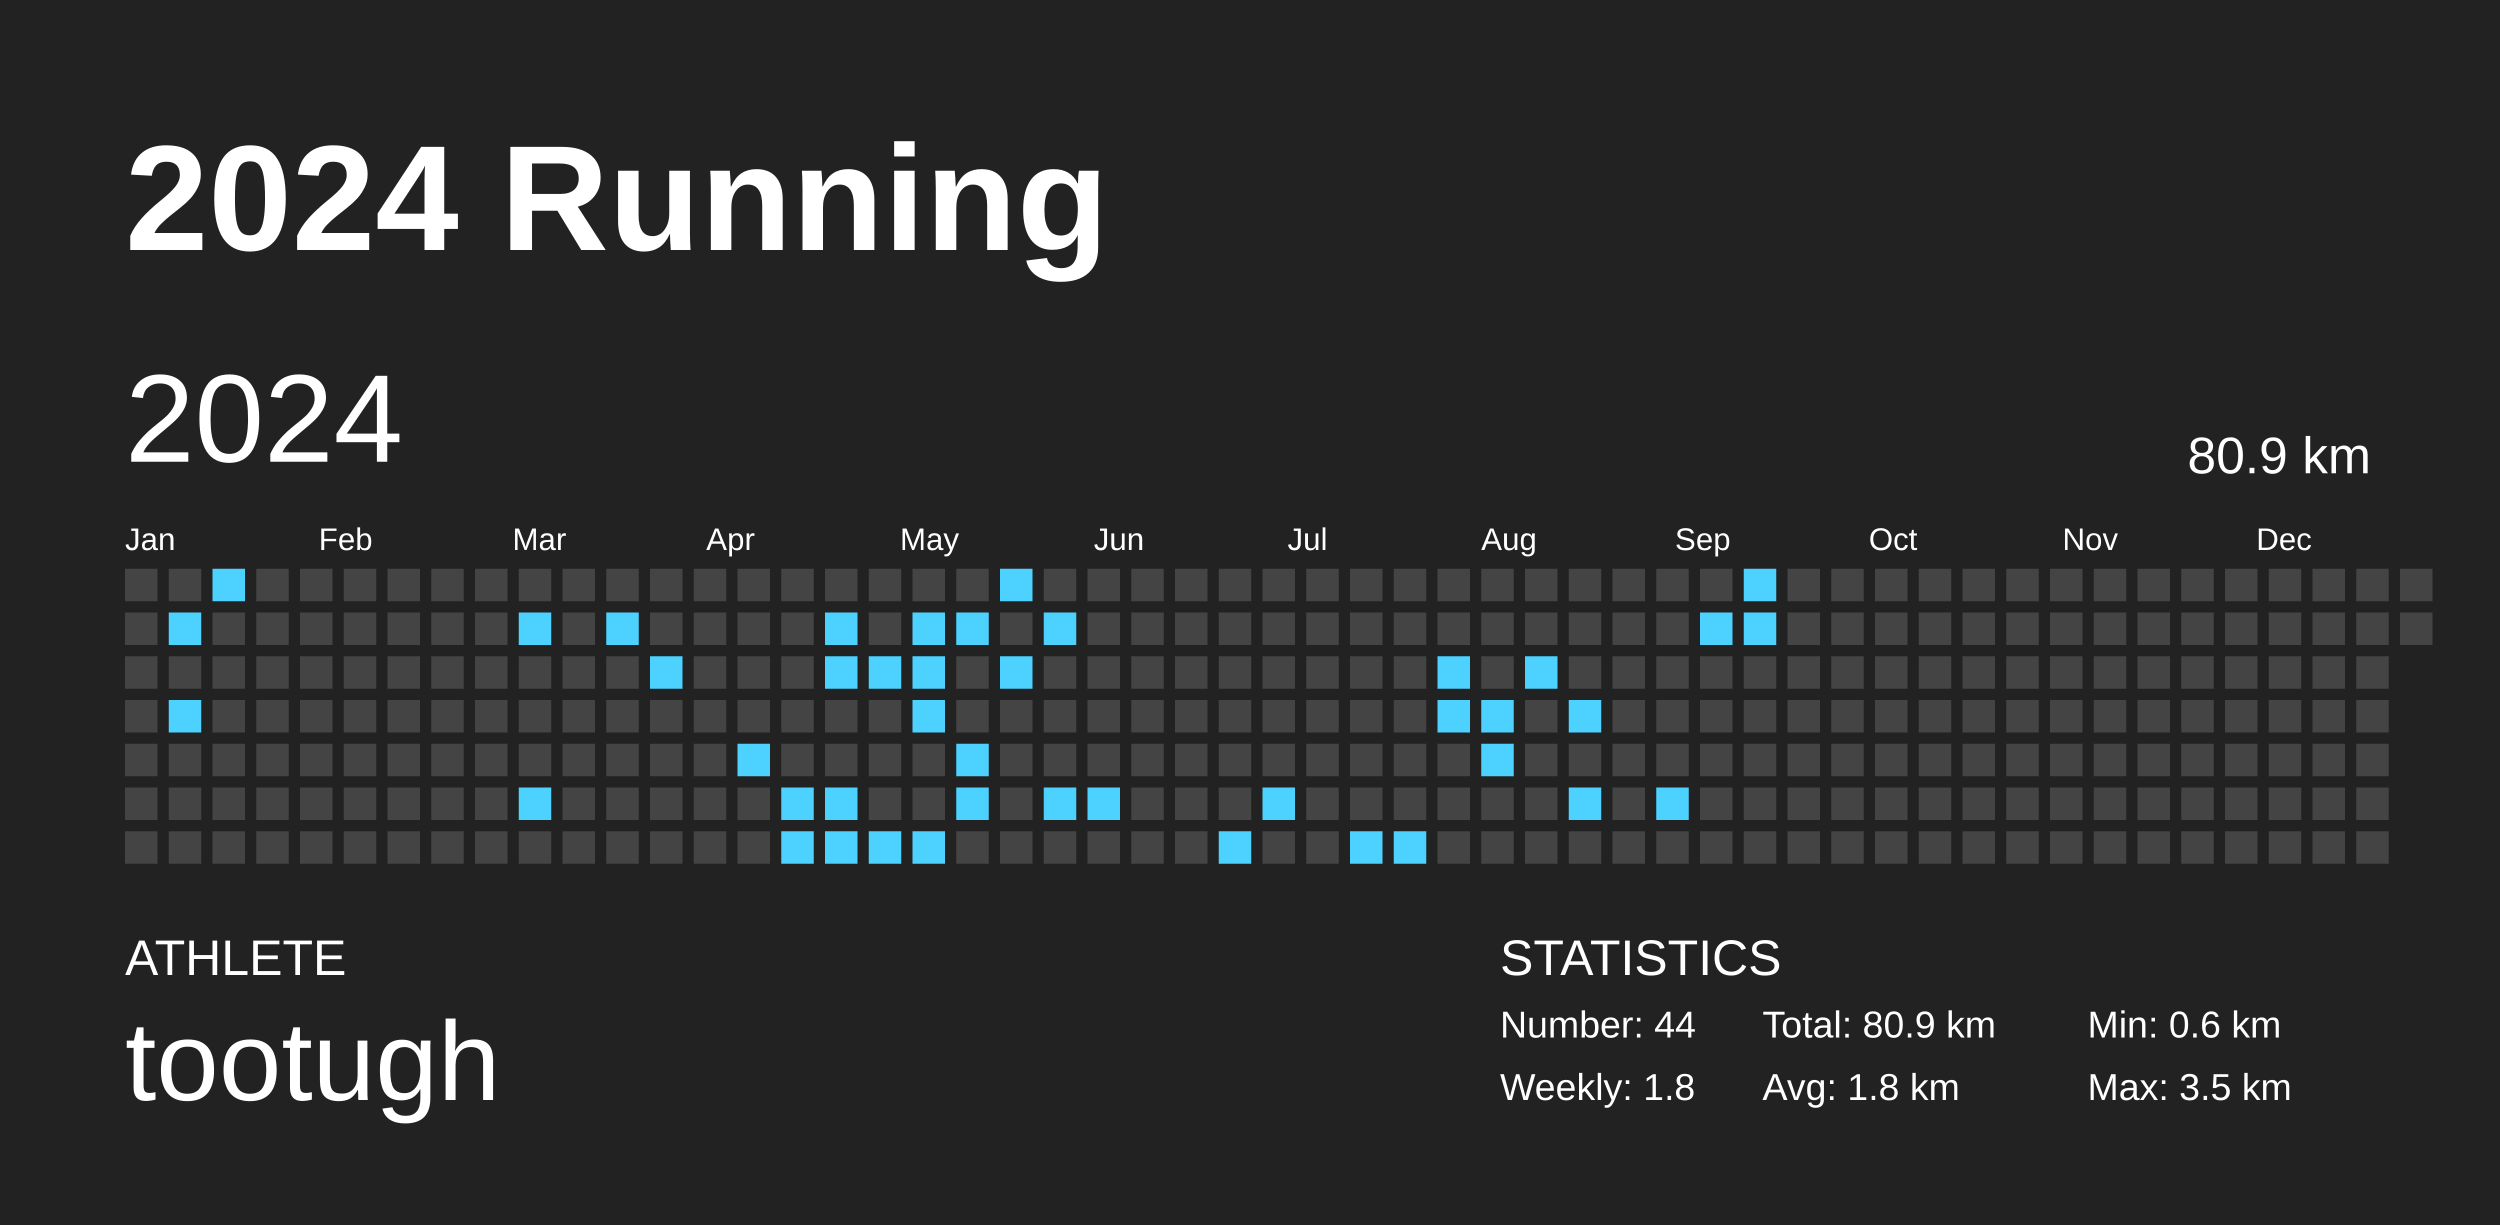
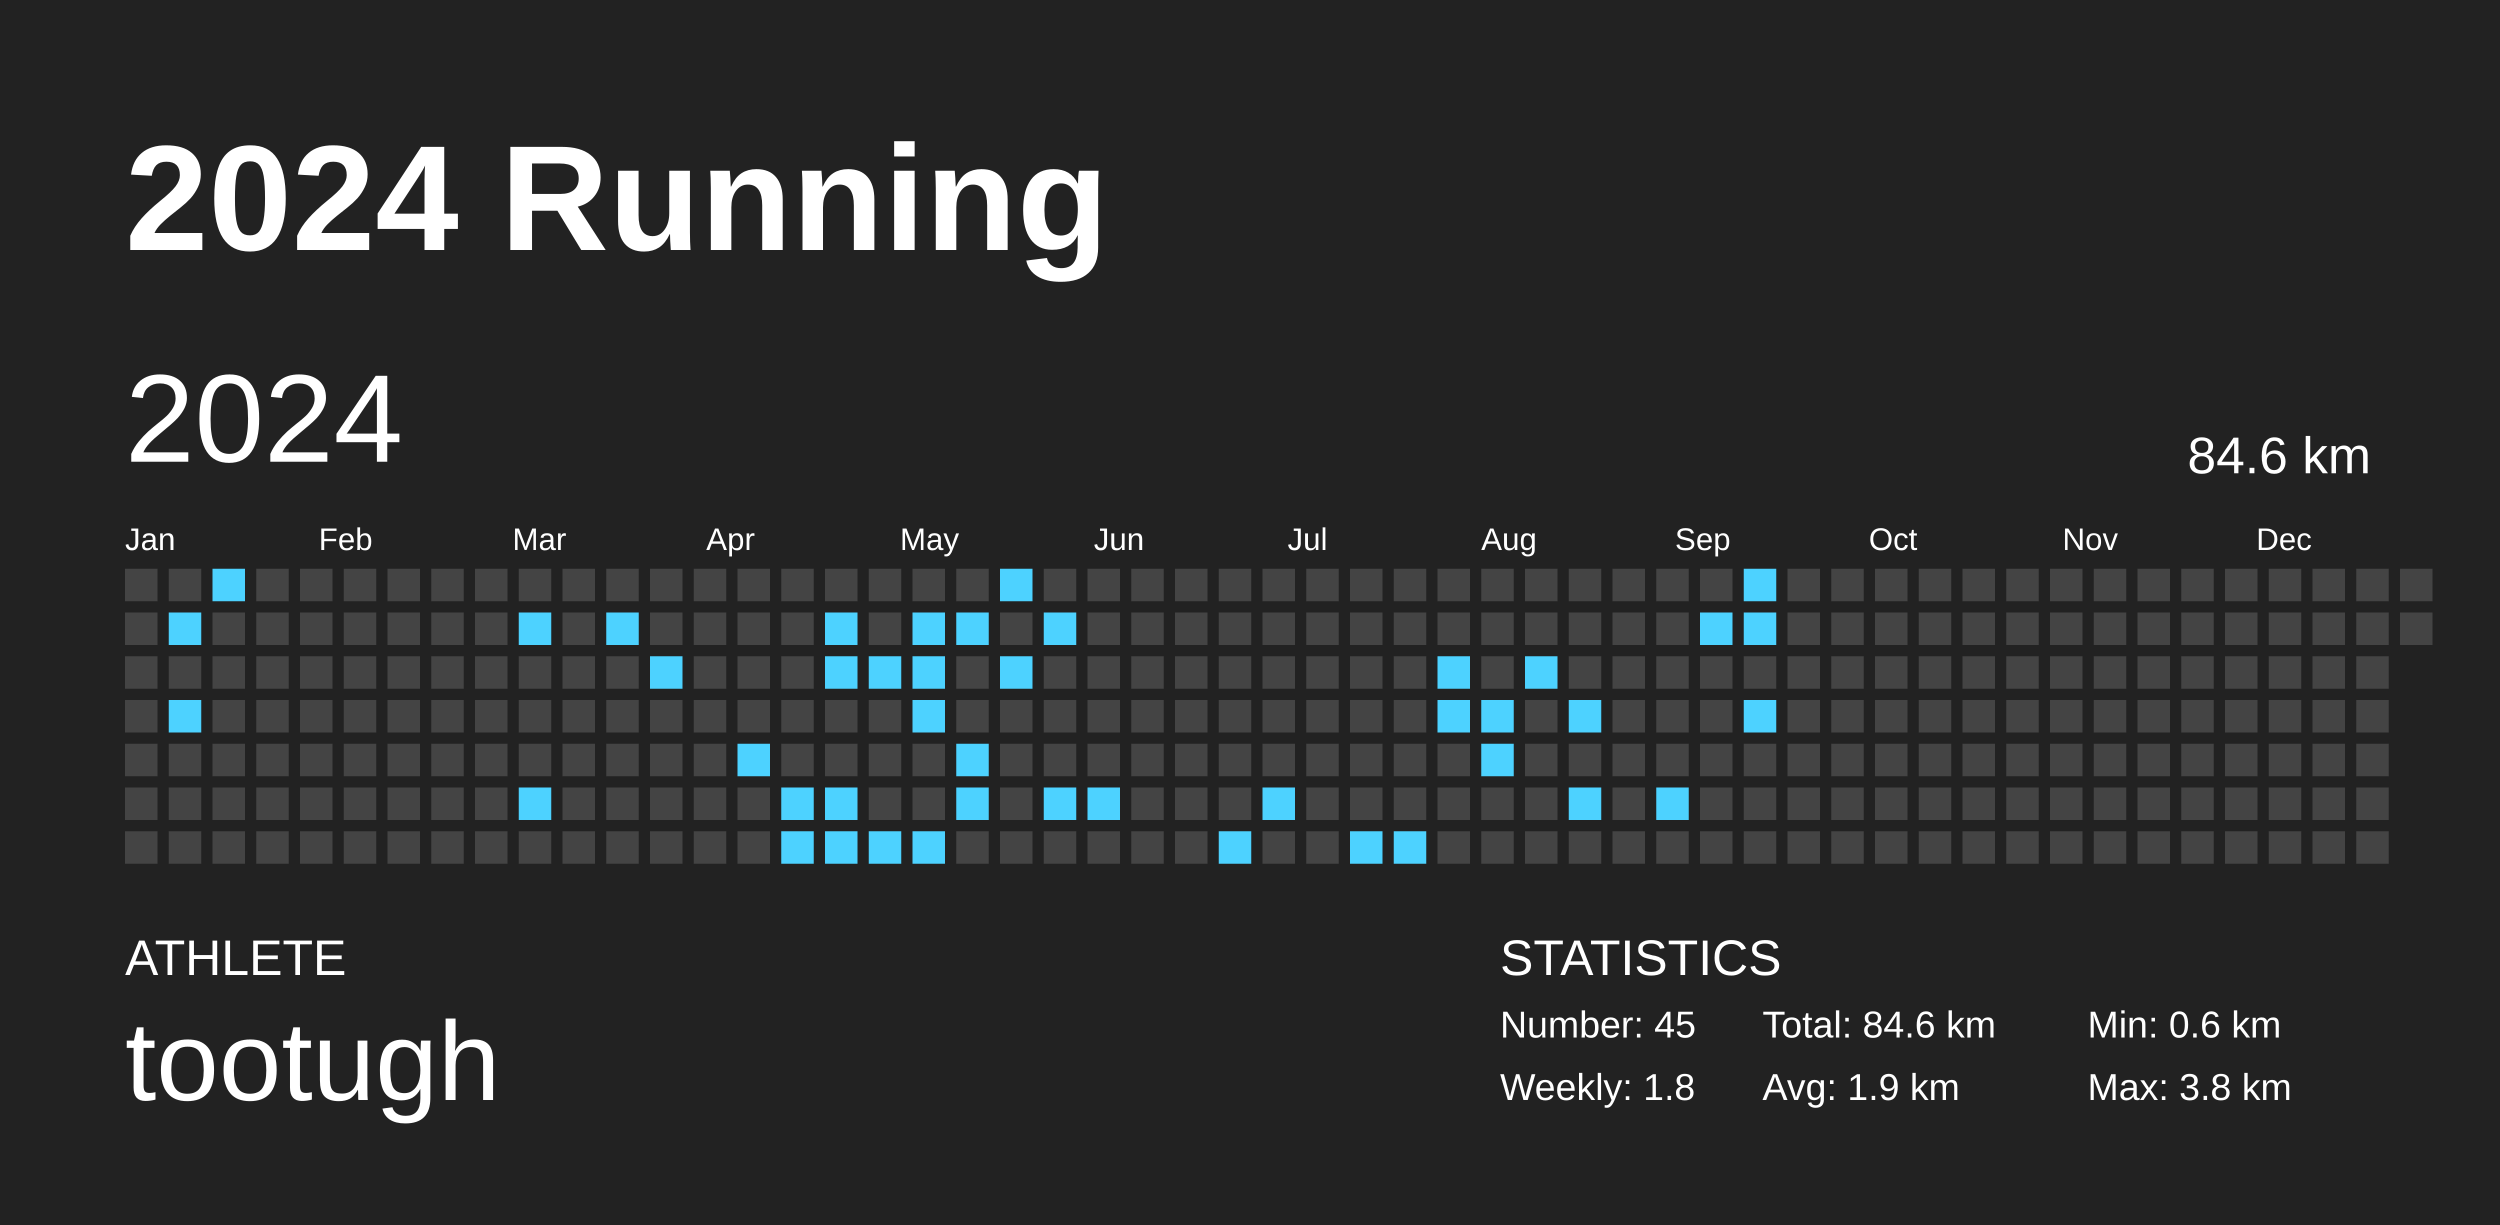
<svg xmlns="http://www.w3.org/2000/svg" baseProfile="full" height="98mm" version="1.1" viewBox="0,0,200,98" width="200mm">
  <defs />
  <rect fill="#222222" height="98" width="200" x="0" y="0" />
  <text fill="#FFFFFF" style="font-size:12px; font-family:Arial; font-weight:bold;" x="10" y="20">2024 Running</text>
  <text fill="#FFFFFF" style="font-size:4px; font-family:Arial" x="10" y="78">ATHLETE</text>
  <text fill="#FFFFFF" style="font-size:9px; font-family:Arial" x="10" y="88">tootugh</text>
  <text fill="#FFFFFF" style="font-size:4px; font-family:Arial" x="120" y="78">STATISTICS</text>
-   <text fill="#FFFFFF" style="font-size:3px; font-family:Arial" x="120" y="83">Number: 44</text>
+   <text fill="#FFFFFF" style="font-size:3px; font-family:Arial" x="120" y="83">Number: 45</text>
  <text fill="#FFFFFF" style="font-size:3px; font-family:Arial" x="120" y="88">Weekly: 1.8</text>
-   <text fill="#FFFFFF" style="font-size:3px; font-family:Arial" x="141" y="83">Total: 80.9 km</text>
-   <text fill="#FFFFFF" style="font-size:3px; font-family:Arial" x="141" y="88">Avg: 1.8 km</text>
+   <text fill="#FFFFFF" style="font-size:3px; font-family:Arial" x="141" y="83">Total: 84.6 km</text>
+   <text fill="#FFFFFF" style="font-size:3px; font-family:Arial" x="141" y="88">Avg: 1.9 km</text>
  <text fill="#FFFFFF" style="font-size:3px; font-family:Arial" x="167" y="83">Min: 0.6 km</text>
-   <text fill="#FFFFFF" style="font-size:3px; font-family:Arial" x="167" y="88">Max: 3.5 km</text>
+   <text fill="#FFFFFF" style="font-size:3px; font-family:Arial" x="167" y="88">Max: 3.8 km</text>
  <text dominant-baseline="hanging" fill="#FFFFFF" style="font-size:10.0px; font-family:Arial;" x="10" y="30">2024</text>
-   <text dominant-baseline="hanging" fill="#FFFFFF" style="font-size:4.125px; font-family:Arial;" x="175" y="35">80.9 km</text>
+   <text dominant-baseline="hanging" fill="#FFFFFF" style="font-size:4.125px; font-family:Arial;" x="175" y="35">84.6 km</text>
  <text fill="#FFFFFF" style="font-size:2.5px; font-family:Arial" x="10.0" y="44">Jan</text>
  <text fill="#FFFFFF" style="font-size:2.5px; font-family:Arial" x="25.5" y="44">Feb</text>
  <text fill="#FFFFFF" style="font-size:2.5px; font-family:Arial" x="41.0" y="44">Mar</text>
  <text fill="#FFFFFF" style="font-size:2.5px; font-family:Arial" x="56.5" y="44">Apr</text>
  <text fill="#FFFFFF" style="font-size:2.5px; font-family:Arial" x="72.0" y="44">May</text>
  <text fill="#FFFFFF" style="font-size:2.5px; font-family:Arial" x="87.5" y="44">Jun</text>
  <text fill="#FFFFFF" style="font-size:2.5px; font-family:Arial" x="103.0" y="44">Jul</text>
  <text fill="#FFFFFF" style="font-size:2.5px; font-family:Arial" x="118.5" y="44">Aug</text>
  <text fill="#FFFFFF" style="font-size:2.5px; font-family:Arial" x="134.0" y="44">Sep</text>
  <text fill="#FFFFFF" style="font-size:2.5px; font-family:Arial" x="149.5" y="44">Oct</text>
  <text fill="#FFFFFF" style="font-size:2.5px; font-family:Arial" x="165.0" y="44">Nov</text>
  <text fill="#FFFFFF" style="font-size:2.5px; font-family:Arial" x="180.5" y="44">Dec</text>
  <rect fill="#444444" height="2.6" width="2.6" x="10.0" y="45.5" />
  <rect fill="#444444" height="2.6" width="2.6" x="10.0" y="49.0" />
  <rect fill="#444444" height="2.6" width="2.6" x="10.0" y="52.5" />
  <rect fill="#444444" height="2.6" width="2.6" x="10.0" y="56.0" />
  <rect fill="#444444" height="2.6" width="2.6" x="10.0" y="59.5" />
  <rect fill="#444444" height="2.6" width="2.6" x="10.0" y="63.0" />
  <rect fill="#444444" height="2.6" width="2.6" x="10.0" y="66.5" />
  <rect fill="#444444" height="2.6" width="2.6" x="13.5" y="45.5" />
  <rect fill="#4dd2ff" height="2.6" width="2.6" x="13.5" y="49.0" />
  <rect fill="#444444" height="2.6" width="2.6" x="13.5" y="52.5" />
  <rect fill="#4dd2ff" height="2.6" width="2.6" x="13.5" y="56.0" />
  <rect fill="#444444" height="2.6" width="2.6" x="13.5" y="59.5" />
  <rect fill="#444444" height="2.6" width="2.6" x="13.5" y="63.0" />
  <rect fill="#444444" height="2.6" width="2.6" x="13.5" y="66.5" />
  <rect fill="#4dd2ff" height="2.6" width="2.6" x="17.0" y="45.5" />
  <rect fill="#444444" height="2.6" width="2.6" x="17.0" y="49.0" />
  <rect fill="#444444" height="2.6" width="2.6" x="17.0" y="52.5" />
  <rect fill="#444444" height="2.6" width="2.6" x="17.0" y="56.0" />
  <rect fill="#444444" height="2.6" width="2.6" x="17.0" y="59.5" />
  <rect fill="#444444" height="2.6" width="2.6" x="17.0" y="63.0" />
  <rect fill="#444444" height="2.6" width="2.6" x="17.0" y="66.5" />
  <rect fill="#444444" height="2.6" width="2.6" x="20.5" y="45.5" />
  <rect fill="#444444" height="2.6" width="2.6" x="20.5" y="49.0" />
  <rect fill="#444444" height="2.6" width="2.6" x="20.5" y="52.5" />
  <rect fill="#444444" height="2.6" width="2.6" x="20.5" y="56.0" />
  <rect fill="#444444" height="2.6" width="2.6" x="20.5" y="59.5" />
  <rect fill="#444444" height="2.6" width="2.6" x="20.5" y="63.0" />
  <rect fill="#444444" height="2.6" width="2.6" x="20.5" y="66.5" />
  <rect fill="#444444" height="2.6" width="2.6" x="24.0" y="45.5" />
  <rect fill="#444444" height="2.6" width="2.6" x="24.0" y="49.0" />
  <rect fill="#444444" height="2.6" width="2.6" x="24.0" y="52.5" />
  <rect fill="#444444" height="2.6" width="2.6" x="24.0" y="56.0" />
  <rect fill="#444444" height="2.6" width="2.6" x="24.0" y="59.5" />
  <rect fill="#444444" height="2.6" width="2.6" x="24.0" y="63.0" />
  <rect fill="#444444" height="2.6" width="2.6" x="24.0" y="66.5" />
  <rect fill="#444444" height="2.6" width="2.6" x="27.5" y="45.5" />
  <rect fill="#444444" height="2.6" width="2.6" x="27.5" y="49.0" />
  <rect fill="#444444" height="2.6" width="2.6" x="27.5" y="52.5" />
  <rect fill="#444444" height="2.6" width="2.6" x="27.5" y="56.0" />
  <rect fill="#444444" height="2.6" width="2.6" x="27.5" y="59.5" />
  <rect fill="#444444" height="2.6" width="2.6" x="27.5" y="63.0" />
  <rect fill="#444444" height="2.6" width="2.6" x="27.5" y="66.5" />
  <rect fill="#444444" height="2.6" width="2.6" x="31.0" y="45.5" />
  <rect fill="#444444" height="2.6" width="2.6" x="31.0" y="49.0" />
  <rect fill="#444444" height="2.6" width="2.6" x="31.0" y="52.5" />
  <rect fill="#444444" height="2.6" width="2.6" x="31.0" y="56.0" />
  <rect fill="#444444" height="2.6" width="2.6" x="31.0" y="59.5" />
  <rect fill="#444444" height="2.6" width="2.6" x="31.0" y="63.0" />
  <rect fill="#444444" height="2.6" width="2.6" x="31.0" y="66.5" />
  <rect fill="#444444" height="2.6" width="2.6" x="34.5" y="45.5" />
  <rect fill="#444444" height="2.6" width="2.6" x="34.5" y="49.0" />
  <rect fill="#444444" height="2.6" width="2.6" x="34.5" y="52.5" />
  <rect fill="#444444" height="2.6" width="2.6" x="34.5" y="56.0" />
  <rect fill="#444444" height="2.6" width="2.6" x="34.5" y="59.5" />
  <rect fill="#444444" height="2.6" width="2.6" x="34.5" y="63.0" />
  <rect fill="#444444" height="2.6" width="2.6" x="34.5" y="66.5" />
  <rect fill="#444444" height="2.6" width="2.6" x="38.0" y="45.5" />
  <rect fill="#444444" height="2.6" width="2.6" x="38.0" y="49.0" />
  <rect fill="#444444" height="2.6" width="2.6" x="38.0" y="52.5" />
  <rect fill="#444444" height="2.6" width="2.6" x="38.0" y="56.0" />
  <rect fill="#444444" height="2.6" width="2.6" x="38.0" y="59.5" />
  <rect fill="#444444" height="2.6" width="2.6" x="38.0" y="63.0" />
  <rect fill="#444444" height="2.6" width="2.6" x="38.0" y="66.5" />
  <rect fill="#444444" height="2.6" width="2.6" x="41.5" y="45.5" />
  <rect fill="#4dd2ff" height="2.6" width="2.6" x="41.5" y="49.0" />
  <rect fill="#444444" height="2.6" width="2.6" x="41.5" y="52.5" />
  <rect fill="#444444" height="2.6" width="2.6" x="41.5" y="56.0" />
  <rect fill="#444444" height="2.6" width="2.6" x="41.5" y="59.5" />
  <rect fill="#4dd2ff" height="2.6" width="2.6" x="41.5" y="63.0" />
  <rect fill="#444444" height="2.6" width="2.6" x="41.5" y="66.5" />
  <rect fill="#444444" height="2.6" width="2.6" x="45.0" y="45.5" />
  <rect fill="#444444" height="2.6" width="2.6" x="45.0" y="49.0" />
  <rect fill="#444444" height="2.6" width="2.6" x="45.0" y="52.5" />
  <rect fill="#444444" height="2.6" width="2.6" x="45.0" y="56.0" />
  <rect fill="#444444" height="2.6" width="2.6" x="45.0" y="59.5" />
  <rect fill="#444444" height="2.6" width="2.6" x="45.0" y="63.0" />
  <rect fill="#444444" height="2.6" width="2.6" x="45.0" y="66.5" />
  <rect fill="#444444" height="2.6" width="2.6" x="48.5" y="45.5" />
  <rect fill="#4dd2ff" height="2.6" width="2.6" x="48.5" y="49.0" />
  <rect fill="#444444" height="2.6" width="2.6" x="48.5" y="52.5" />
  <rect fill="#444444" height="2.6" width="2.6" x="48.5" y="56.0" />
  <rect fill="#444444" height="2.6" width="2.6" x="48.5" y="59.5" />
  <rect fill="#444444" height="2.6" width="2.6" x="48.5" y="63.0" />
  <rect fill="#444444" height="2.6" width="2.6" x="48.5" y="66.5" />
  <rect fill="#444444" height="2.6" width="2.6" x="52.0" y="45.5" />
  <rect fill="#444444" height="2.6" width="2.6" x="52.0" y="49.0" />
  <rect fill="#4dd2ff" height="2.6" width="2.6" x="52.0" y="52.5" />
  <rect fill="#444444" height="2.6" width="2.6" x="52.0" y="56.0" />
  <rect fill="#444444" height="2.6" width="2.6" x="52.0" y="59.5" />
  <rect fill="#444444" height="2.6" width="2.6" x="52.0" y="63.0" />
  <rect fill="#444444" height="2.6" width="2.6" x="52.0" y="66.5" />
  <rect fill="#444444" height="2.6" width="2.6" x="55.5" y="45.5" />
  <rect fill="#444444" height="2.6" width="2.6" x="55.5" y="49.0" />
  <rect fill="#444444" height="2.6" width="2.6" x="55.5" y="52.5" />
  <rect fill="#444444" height="2.6" width="2.6" x="55.5" y="56.0" />
  <rect fill="#444444" height="2.6" width="2.6" x="55.5" y="59.5" />
  <rect fill="#444444" height="2.6" width="2.6" x="55.5" y="63.0" />
  <rect fill="#444444" height="2.6" width="2.6" x="55.5" y="66.5" />
  <rect fill="#444444" height="2.6" width="2.6" x="59.0" y="45.5" />
  <rect fill="#444444" height="2.6" width="2.6" x="59.0" y="49.0" />
  <rect fill="#444444" height="2.6" width="2.6" x="59.0" y="52.5" />
  <rect fill="#444444" height="2.6" width="2.6" x="59.0" y="56.0" />
  <rect fill="#4dd2ff" height="2.6" width="2.6" x="59.0" y="59.5" />
  <rect fill="#444444" height="2.6" width="2.6" x="59.0" y="63.0" />
  <rect fill="#444444" height="2.6" width="2.6" x="59.0" y="66.5" />
  <rect fill="#444444" height="2.6" width="2.6" x="62.5" y="45.5" />
  <rect fill="#444444" height="2.6" width="2.6" x="62.5" y="49.0" />
  <rect fill="#444444" height="2.6" width="2.6" x="62.5" y="52.5" />
  <rect fill="#444444" height="2.6" width="2.6" x="62.5" y="56.0" />
  <rect fill="#444444" height="2.6" width="2.6" x="62.5" y="59.5" />
  <rect fill="#4dd2ff" height="2.6" width="2.6" x="62.5" y="63.0" />
  <rect fill="#4dd2ff" height="2.6" width="2.6" x="62.5" y="66.5" />
  <rect fill="#444444" height="2.6" width="2.6" x="66.0" y="45.5" />
  <rect fill="#4dd2ff" height="2.6" width="2.6" x="66.0" y="49.0" />
  <rect fill="#4dd2ff" height="2.6" width="2.6" x="66.0" y="52.5" />
  <rect fill="#444444" height="2.6" width="2.6" x="66.0" y="56.0" />
  <rect fill="#444444" height="2.6" width="2.6" x="66.0" y="59.5" />
  <rect fill="#4dd2ff" height="2.6" width="2.6" x="66.0" y="63.0" />
  <rect fill="#4dd2ff" height="2.6" width="2.6" x="66.0" y="66.5" />
  <rect fill="#444444" height="2.6" width="2.6" x="69.5" y="45.5" />
  <rect fill="#444444" height="2.6" width="2.6" x="69.5" y="49.0" />
  <rect fill="#4dd2ff" height="2.6" width="2.6" x="69.5" y="52.5" />
  <rect fill="#444444" height="2.6" width="2.6" x="69.5" y="56.0" />
  <rect fill="#444444" height="2.6" width="2.6" x="69.5" y="59.5" />
  <rect fill="#444444" height="2.6" width="2.6" x="69.5" y="63.0" />
  <rect fill="#4dd2ff" height="2.6" width="2.6" x="69.5" y="66.5" />
  <rect fill="#444444" height="2.6" width="2.6" x="73.0" y="45.5" />
  <rect fill="#4dd2ff" height="2.6" width="2.6" x="73.0" y="49.0" />
  <rect fill="#4dd2ff" height="2.6" width="2.6" x="73.0" y="52.5" />
  <rect fill="#4dd2ff" height="2.6" width="2.6" x="73.0" y="56.0" />
  <rect fill="#444444" height="2.6" width="2.6" x="73.0" y="59.5" />
  <rect fill="#444444" height="2.6" width="2.6" x="73.0" y="63.0" />
  <rect fill="#4dd2ff" height="2.6" width="2.6" x="73.0" y="66.5" />
  <rect fill="#444444" height="2.6" width="2.6" x="76.5" y="45.5" />
  <rect fill="#4dd2ff" height="2.6" width="2.6" x="76.5" y="49.0" />
  <rect fill="#444444" height="2.6" width="2.6" x="76.5" y="52.5" />
  <rect fill="#444444" height="2.6" width="2.6" x="76.5" y="56.0" />
  <rect fill="#4dd2ff" height="2.6" width="2.6" x="76.5" y="59.5" />
  <rect fill="#4dd2ff" height="2.6" width="2.6" x="76.5" y="63.0" />
  <rect fill="#444444" height="2.6" width="2.6" x="76.5" y="66.5" />
  <rect fill="#4dd2ff" height="2.6" width="2.6" x="80.0" y="45.5" />
  <rect fill="#444444" height="2.6" width="2.6" x="80.0" y="49.0" />
  <rect fill="#4dd2ff" height="2.6" width="2.6" x="80.0" y="52.5" />
  <rect fill="#444444" height="2.6" width="2.6" x="80.0" y="56.0" />
  <rect fill="#444444" height="2.6" width="2.6" x="80.0" y="59.5" />
  <rect fill="#444444" height="2.6" width="2.6" x="80.0" y="63.0" />
  <rect fill="#444444" height="2.6" width="2.6" x="80.0" y="66.5" />
  <rect fill="#444444" height="2.6" width="2.6" x="83.5" y="45.5" />
  <rect fill="#4dd2ff" height="2.6" width="2.6" x="83.5" y="49.0" />
  <rect fill="#444444" height="2.6" width="2.6" x="83.5" y="52.5" />
  <rect fill="#444444" height="2.6" width="2.6" x="83.5" y="56.0" />
  <rect fill="#444444" height="2.6" width="2.6" x="83.5" y="59.5" />
  <rect fill="#4dd2ff" height="2.6" width="2.6" x="83.5" y="63.0" />
  <rect fill="#444444" height="2.6" width="2.6" x="83.5" y="66.5" />
  <rect fill="#444444" height="2.6" width="2.6" x="87.0" y="45.5" />
  <rect fill="#444444" height="2.6" width="2.6" x="87.0" y="49.0" />
  <rect fill="#444444" height="2.6" width="2.6" x="87.0" y="52.5" />
  <rect fill="#444444" height="2.6" width="2.6" x="87.0" y="56.0" />
  <rect fill="#444444" height="2.6" width="2.6" x="87.0" y="59.5" />
  <rect fill="#4dd2ff" height="2.6" width="2.6" x="87.0" y="63.0" />
  <rect fill="#444444" height="2.6" width="2.6" x="87.0" y="66.5" />
  <rect fill="#444444" height="2.6" width="2.6" x="90.5" y="45.5" />
  <rect fill="#444444" height="2.6" width="2.6" x="90.5" y="49.0" />
  <rect fill="#444444" height="2.6" width="2.6" x="90.5" y="52.5" />
  <rect fill="#444444" height="2.6" width="2.6" x="90.5" y="56.0" />
  <rect fill="#444444" height="2.6" width="2.6" x="90.5" y="59.5" />
  <rect fill="#444444" height="2.6" width="2.6" x="90.5" y="63.0" />
  <rect fill="#444444" height="2.6" width="2.6" x="90.5" y="66.5" />
  <rect fill="#444444" height="2.6" width="2.6" x="94.0" y="45.5" />
  <rect fill="#444444" height="2.6" width="2.6" x="94.0" y="49.0" />
  <rect fill="#444444" height="2.6" width="2.6" x="94.0" y="52.5" />
  <rect fill="#444444" height="2.6" width="2.6" x="94.0" y="56.0" />
  <rect fill="#444444" height="2.6" width="2.6" x="94.0" y="59.5" />
  <rect fill="#444444" height="2.6" width="2.6" x="94.0" y="63.0" />
  <rect fill="#444444" height="2.6" width="2.6" x="94.0" y="66.5" />
  <rect fill="#444444" height="2.6" width="2.6" x="97.5" y="45.5" />
  <rect fill="#444444" height="2.6" width="2.6" x="97.5" y="49.0" />
  <rect fill="#444444" height="2.6" width="2.6" x="97.5" y="52.5" />
  <rect fill="#444444" height="2.6" width="2.6" x="97.5" y="56.0" />
  <rect fill="#444444" height="2.6" width="2.6" x="97.5" y="59.5" />
  <rect fill="#444444" height="2.6" width="2.6" x="97.5" y="63.0" />
  <rect fill="#4dd2ff" height="2.6" width="2.6" x="97.5" y="66.5" />
  <rect fill="#444444" height="2.6" width="2.6" x="101.0" y="45.5" />
  <rect fill="#444444" height="2.6" width="2.6" x="101.0" y="49.0" />
  <rect fill="#444444" height="2.6" width="2.6" x="101.0" y="52.5" />
  <rect fill="#444444" height="2.6" width="2.6" x="101.0" y="56.0" />
  <rect fill="#444444" height="2.6" width="2.6" x="101.0" y="59.5" />
  <rect fill="#4dd2ff" height="2.6" width="2.6" x="101.0" y="63.0" />
  <rect fill="#444444" height="2.6" width="2.6" x="101.0" y="66.5" />
  <rect fill="#444444" height="2.6" width="2.6" x="104.5" y="45.5" />
  <rect fill="#444444" height="2.6" width="2.6" x="104.5" y="49.0" />
  <rect fill="#444444" height="2.6" width="2.6" x="104.5" y="52.5" />
  <rect fill="#444444" height="2.6" width="2.6" x="104.5" y="56.0" />
  <rect fill="#444444" height="2.6" width="2.6" x="104.5" y="59.5" />
  <rect fill="#444444" height="2.6" width="2.6" x="104.5" y="63.0" />
  <rect fill="#444444" height="2.6" width="2.6" x="104.5" y="66.5" />
  <rect fill="#444444" height="2.6" width="2.6" x="108.0" y="45.5" />
  <rect fill="#444444" height="2.6" width="2.6" x="108.0" y="49.0" />
  <rect fill="#444444" height="2.6" width="2.6" x="108.0" y="52.5" />
  <rect fill="#444444" height="2.6" width="2.6" x="108.0" y="56.0" />
  <rect fill="#444444" height="2.6" width="2.6" x="108.0" y="59.5" />
  <rect fill="#444444" height="2.6" width="2.6" x="108.0" y="63.0" />
  <rect fill="#4dd2ff" height="2.6" width="2.6" x="108.0" y="66.5" />
  <rect fill="#444444" height="2.6" width="2.6" x="111.5" y="45.5" />
  <rect fill="#444444" height="2.6" width="2.6" x="111.5" y="49.0" />
  <rect fill="#444444" height="2.6" width="2.6" x="111.5" y="52.5" />
  <rect fill="#444444" height="2.6" width="2.6" x="111.5" y="56.0" />
  <rect fill="#444444" height="2.6" width="2.6" x="111.5" y="59.5" />
  <rect fill="#444444" height="2.6" width="2.6" x="111.5" y="63.0" />
  <rect fill="#4dd2ff" height="2.6" width="2.6" x="111.5" y="66.5" />
  <rect fill="#444444" height="2.6" width="2.6" x="115.0" y="45.5" />
  <rect fill="#444444" height="2.6" width="2.6" x="115.0" y="49.0" />
  <rect fill="#4dd2ff" height="2.6" width="2.6" x="115.0" y="52.5" />
  <rect fill="#4dd2ff" height="2.6" width="2.6" x="115.0" y="56.0" />
  <rect fill="#444444" height="2.6" width="2.6" x="115.0" y="59.5" />
  <rect fill="#444444" height="2.6" width="2.6" x="115.0" y="63.0" />
  <rect fill="#444444" height="2.6" width="2.6" x="115.0" y="66.5" />
  <rect fill="#444444" height="2.6" width="2.6" x="118.5" y="45.5" />
  <rect fill="#444444" height="2.6" width="2.6" x="118.5" y="49.0" />
  <rect fill="#444444" height="2.6" width="2.6" x="118.5" y="52.5" />
  <rect fill="#4dd2ff" height="2.6" width="2.6" x="118.5" y="56.0" />
  <rect fill="#4dd2ff" height="2.6" width="2.6" x="118.5" y="59.5" />
  <rect fill="#444444" height="2.6" width="2.6" x="118.5" y="63.0" />
  <rect fill="#444444" height="2.6" width="2.6" x="118.5" y="66.5" />
  <rect fill="#444444" height="2.6" width="2.6" x="122.0" y="45.5" />
  <rect fill="#444444" height="2.6" width="2.6" x="122.0" y="49.0" />
  <rect fill="#4dd2ff" height="2.6" width="2.6" x="122.0" y="52.5" />
  <rect fill="#444444" height="2.6" width="2.6" x="122.0" y="56.0" />
  <rect fill="#444444" height="2.6" width="2.6" x="122.0" y="59.5" />
  <rect fill="#444444" height="2.6" width="2.6" x="122.0" y="63.0" />
  <rect fill="#444444" height="2.6" width="2.6" x="122.0" y="66.5" />
  <rect fill="#444444" height="2.6" width="2.6" x="125.5" y="45.5" />
  <rect fill="#444444" height="2.6" width="2.6" x="125.5" y="49.0" />
  <rect fill="#444444" height="2.6" width="2.6" x="125.5" y="52.5" />
  <rect fill="#4dd2ff" height="2.6" width="2.6" x="125.5" y="56.0" />
  <rect fill="#444444" height="2.6" width="2.6" x="125.5" y="59.5" />
  <rect fill="#4dd2ff" height="2.6" width="2.6" x="125.5" y="63.0" />
  <rect fill="#444444" height="2.6" width="2.6" x="125.5" y="66.5" />
  <rect fill="#444444" height="2.6" width="2.6" x="129.0" y="45.5" />
  <rect fill="#444444" height="2.6" width="2.6" x="129.0" y="49.0" />
  <rect fill="#444444" height="2.6" width="2.6" x="129.0" y="52.5" />
  <rect fill="#444444" height="2.6" width="2.6" x="129.0" y="56.0" />
  <rect fill="#444444" height="2.6" width="2.6" x="129.0" y="59.5" />
  <rect fill="#444444" height="2.6" width="2.6" x="129.0" y="63.0" />
  <rect fill="#444444" height="2.6" width="2.6" x="129.0" y="66.5" />
  <rect fill="#444444" height="2.6" width="2.6" x="132.5" y="45.5" />
  <rect fill="#444444" height="2.6" width="2.6" x="132.5" y="49.0" />
  <rect fill="#444444" height="2.6" width="2.6" x="132.5" y="52.5" />
  <rect fill="#444444" height="2.6" width="2.6" x="132.5" y="56.0" />
  <rect fill="#444444" height="2.6" width="2.6" x="132.5" y="59.5" />
  <rect fill="#4dd2ff" height="2.6" width="2.6" x="132.5" y="63.0" />
  <rect fill="#444444" height="2.6" width="2.6" x="132.5" y="66.5" />
  <rect fill="#444444" height="2.6" width="2.6" x="136.0" y="45.5" />
  <rect fill="#4dd2ff" height="2.6" width="2.6" x="136.0" y="49.0" />
  <rect fill="#444444" height="2.6" width="2.6" x="136.0" y="52.5" />
  <rect fill="#444444" height="2.6" width="2.6" x="136.0" y="56.0" />
  <rect fill="#444444" height="2.6" width="2.6" x="136.0" y="59.5" />
  <rect fill="#444444" height="2.6" width="2.6" x="136.0" y="63.0" />
  <rect fill="#444444" height="2.6" width="2.6" x="136.0" y="66.5" />
  <rect fill="#4dd2ff" height="2.6" width="2.6" x="139.5" y="45.5" />
  <rect fill="#4dd2ff" height="2.6" width="2.6" x="139.5" y="49.0" />
  <rect fill="#444444" height="2.6" width="2.6" x="139.5" y="52.5" />
-   <rect fill="#444444" height="2.6" width="2.6" x="139.5" y="56.0" />
+   <rect fill="#4dd2ff" height="2.6" width="2.6" x="139.5" y="56.0" />
  <rect fill="#444444" height="2.6" width="2.6" x="139.5" y="59.5" />
  <rect fill="#444444" height="2.6" width="2.6" x="139.5" y="63.0" />
  <rect fill="#444444" height="2.6" width="2.6" x="139.5" y="66.5" />
  <rect fill="#444444" height="2.6" width="2.6" x="143.0" y="45.5" />
  <rect fill="#444444" height="2.6" width="2.6" x="143.0" y="49.0" />
  <rect fill="#444444" height="2.6" width="2.6" x="143.0" y="52.5" />
  <rect fill="#444444" height="2.6" width="2.6" x="143.0" y="56.0" />
  <rect fill="#444444" height="2.6" width="2.6" x="143.0" y="59.5" />
  <rect fill="#444444" height="2.6" width="2.6" x="143.0" y="63.0" />
  <rect fill="#444444" height="2.6" width="2.6" x="143.0" y="66.5" />
  <rect fill="#444444" height="2.6" width="2.6" x="146.5" y="45.5" />
  <rect fill="#444444" height="2.6" width="2.6" x="146.5" y="49.0" />
  <rect fill="#444444" height="2.6" width="2.6" x="146.5" y="52.5" />
  <rect fill="#444444" height="2.6" width="2.6" x="146.5" y="56.0" />
  <rect fill="#444444" height="2.6" width="2.6" x="146.5" y="59.5" />
  <rect fill="#444444" height="2.6" width="2.6" x="146.5" y="63.0" />
  <rect fill="#444444" height="2.6" width="2.6" x="146.5" y="66.5" />
  <rect fill="#444444" height="2.6" width="2.6" x="150.0" y="45.5" />
  <rect fill="#444444" height="2.6" width="2.6" x="150.0" y="49.0" />
  <rect fill="#444444" height="2.6" width="2.6" x="150.0" y="52.5" />
  <rect fill="#444444" height="2.6" width="2.6" x="150.0" y="56.0" />
  <rect fill="#444444" height="2.6" width="2.6" x="150.0" y="59.5" />
  <rect fill="#444444" height="2.6" width="2.6" x="150.0" y="63.0" />
  <rect fill="#444444" height="2.6" width="2.6" x="150.0" y="66.5" />
  <rect fill="#444444" height="2.6" width="2.6" x="153.5" y="45.5" />
  <rect fill="#444444" height="2.6" width="2.6" x="153.5" y="49.0" />
  <rect fill="#444444" height="2.6" width="2.6" x="153.5" y="52.5" />
  <rect fill="#444444" height="2.6" width="2.6" x="153.5" y="56.0" />
  <rect fill="#444444" height="2.6" width="2.6" x="153.5" y="59.5" />
  <rect fill="#444444" height="2.6" width="2.6" x="153.5" y="63.0" />
  <rect fill="#444444" height="2.6" width="2.6" x="153.5" y="66.5" />
  <rect fill="#444444" height="2.6" width="2.6" x="157.0" y="45.5" />
  <rect fill="#444444" height="2.6" width="2.6" x="157.0" y="49.0" />
  <rect fill="#444444" height="2.6" width="2.6" x="157.0" y="52.5" />
  <rect fill="#444444" height="2.6" width="2.6" x="157.0" y="56.0" />
  <rect fill="#444444" height="2.6" width="2.6" x="157.0" y="59.5" />
  <rect fill="#444444" height="2.6" width="2.6" x="157.0" y="63.0" />
  <rect fill="#444444" height="2.6" width="2.6" x="157.0" y="66.5" />
  <rect fill="#444444" height="2.6" width="2.6" x="160.5" y="45.5" />
  <rect fill="#444444" height="2.6" width="2.6" x="160.5" y="49.0" />
  <rect fill="#444444" height="2.6" width="2.6" x="160.5" y="52.5" />
  <rect fill="#444444" height="2.6" width="2.6" x="160.5" y="56.0" />
  <rect fill="#444444" height="2.6" width="2.6" x="160.5" y="59.5" />
  <rect fill="#444444" height="2.6" width="2.6" x="160.5" y="63.0" />
  <rect fill="#444444" height="2.6" width="2.6" x="160.5" y="66.5" />
  <rect fill="#444444" height="2.6" width="2.6" x="164.0" y="45.5" />
  <rect fill="#444444" height="2.6" width="2.6" x="164.0" y="49.0" />
  <rect fill="#444444" height="2.6" width="2.6" x="164.0" y="52.5" />
  <rect fill="#444444" height="2.6" width="2.6" x="164.0" y="56.0" />
  <rect fill="#444444" height="2.6" width="2.6" x="164.0" y="59.5" />
  <rect fill="#444444" height="2.6" width="2.6" x="164.0" y="63.0" />
  <rect fill="#444444" height="2.6" width="2.6" x="164.0" y="66.5" />
  <rect fill="#444444" height="2.6" width="2.6" x="167.5" y="45.5" />
  <rect fill="#444444" height="2.6" width="2.6" x="167.5" y="49.0" />
  <rect fill="#444444" height="2.6" width="2.6" x="167.5" y="52.5" />
  <rect fill="#444444" height="2.6" width="2.6" x="167.5" y="56.0" />
  <rect fill="#444444" height="2.6" width="2.6" x="167.5" y="59.5" />
  <rect fill="#444444" height="2.6" width="2.6" x="167.5" y="63.0" />
  <rect fill="#444444" height="2.6" width="2.6" x="167.5" y="66.5" />
  <rect fill="#444444" height="2.6" width="2.6" x="171.0" y="45.5" />
  <rect fill="#444444" height="2.6" width="2.6" x="171.0" y="49.0" />
  <rect fill="#444444" height="2.6" width="2.6" x="171.0" y="52.5" />
  <rect fill="#444444" height="2.6" width="2.6" x="171.0" y="56.0" />
  <rect fill="#444444" height="2.6" width="2.6" x="171.0" y="59.5" />
  <rect fill="#444444" height="2.6" width="2.6" x="171.0" y="63.0" />
  <rect fill="#444444" height="2.6" width="2.6" x="171.0" y="66.5" />
  <rect fill="#444444" height="2.6" width="2.6" x="174.5" y="45.5" />
  <rect fill="#444444" height="2.6" width="2.6" x="174.5" y="49.0" />
  <rect fill="#444444" height="2.6" width="2.6" x="174.5" y="52.5" />
  <rect fill="#444444" height="2.6" width="2.6" x="174.5" y="56.0" />
  <rect fill="#444444" height="2.6" width="2.6" x="174.5" y="59.5" />
  <rect fill="#444444" height="2.6" width="2.6" x="174.5" y="63.0" />
  <rect fill="#444444" height="2.6" width="2.6" x="174.5" y="66.5" />
  <rect fill="#444444" height="2.6" width="2.6" x="178.0" y="45.5" />
  <rect fill="#444444" height="2.6" width="2.6" x="178.0" y="49.0" />
  <rect fill="#444444" height="2.6" width="2.6" x="178.0" y="52.5" />
  <rect fill="#444444" height="2.6" width="2.6" x="178.0" y="56.0" />
  <rect fill="#444444" height="2.6" width="2.6" x="178.0" y="59.5" />
  <rect fill="#444444" height="2.6" width="2.6" x="178.0" y="63.0" />
  <rect fill="#444444" height="2.6" width="2.6" x="178.0" y="66.5" />
  <rect fill="#444444" height="2.6" width="2.6" x="181.5" y="45.5" />
  <rect fill="#444444" height="2.6" width="2.6" x="181.5" y="49.0" />
  <rect fill="#444444" height="2.6" width="2.6" x="181.5" y="52.5" />
  <rect fill="#444444" height="2.6" width="2.6" x="181.5" y="56.0" />
  <rect fill="#444444" height="2.6" width="2.6" x="181.5" y="59.5" />
  <rect fill="#444444" height="2.6" width="2.6" x="181.5" y="63.0" />
  <rect fill="#444444" height="2.6" width="2.6" x="181.5" y="66.5" />
  <rect fill="#444444" height="2.6" width="2.6" x="185.0" y="45.5" />
  <rect fill="#444444" height="2.6" width="2.6" x="185.0" y="49.0" />
  <rect fill="#444444" height="2.6" width="2.6" x="185.0" y="52.5" />
  <rect fill="#444444" height="2.6" width="2.6" x="185.0" y="56.0" />
  <rect fill="#444444" height="2.6" width="2.6" x="185.0" y="59.5" />
  <rect fill="#444444" height="2.6" width="2.6" x="185.0" y="63.0" />
  <rect fill="#444444" height="2.6" width="2.6" x="185.0" y="66.5" />
  <rect fill="#444444" height="2.6" width="2.6" x="188.5" y="45.5" />
  <rect fill="#444444" height="2.6" width="2.6" x="188.5" y="49.0" />
  <rect fill="#444444" height="2.6" width="2.6" x="188.5" y="52.5" />
  <rect fill="#444444" height="2.6" width="2.6" x="188.5" y="56.0" />
  <rect fill="#444444" height="2.6" width="2.6" x="188.5" y="59.5" />
  <rect fill="#444444" height="2.6" width="2.6" x="188.5" y="63.0" />
  <rect fill="#444444" height="2.6" width="2.6" x="188.5" y="66.5" />
  <rect fill="#444444" height="2.6" width="2.6" x="192.0" y="45.5" />
  <rect fill="#444444" height="2.6" width="2.6" x="192.0" y="49.0" />
</svg>
